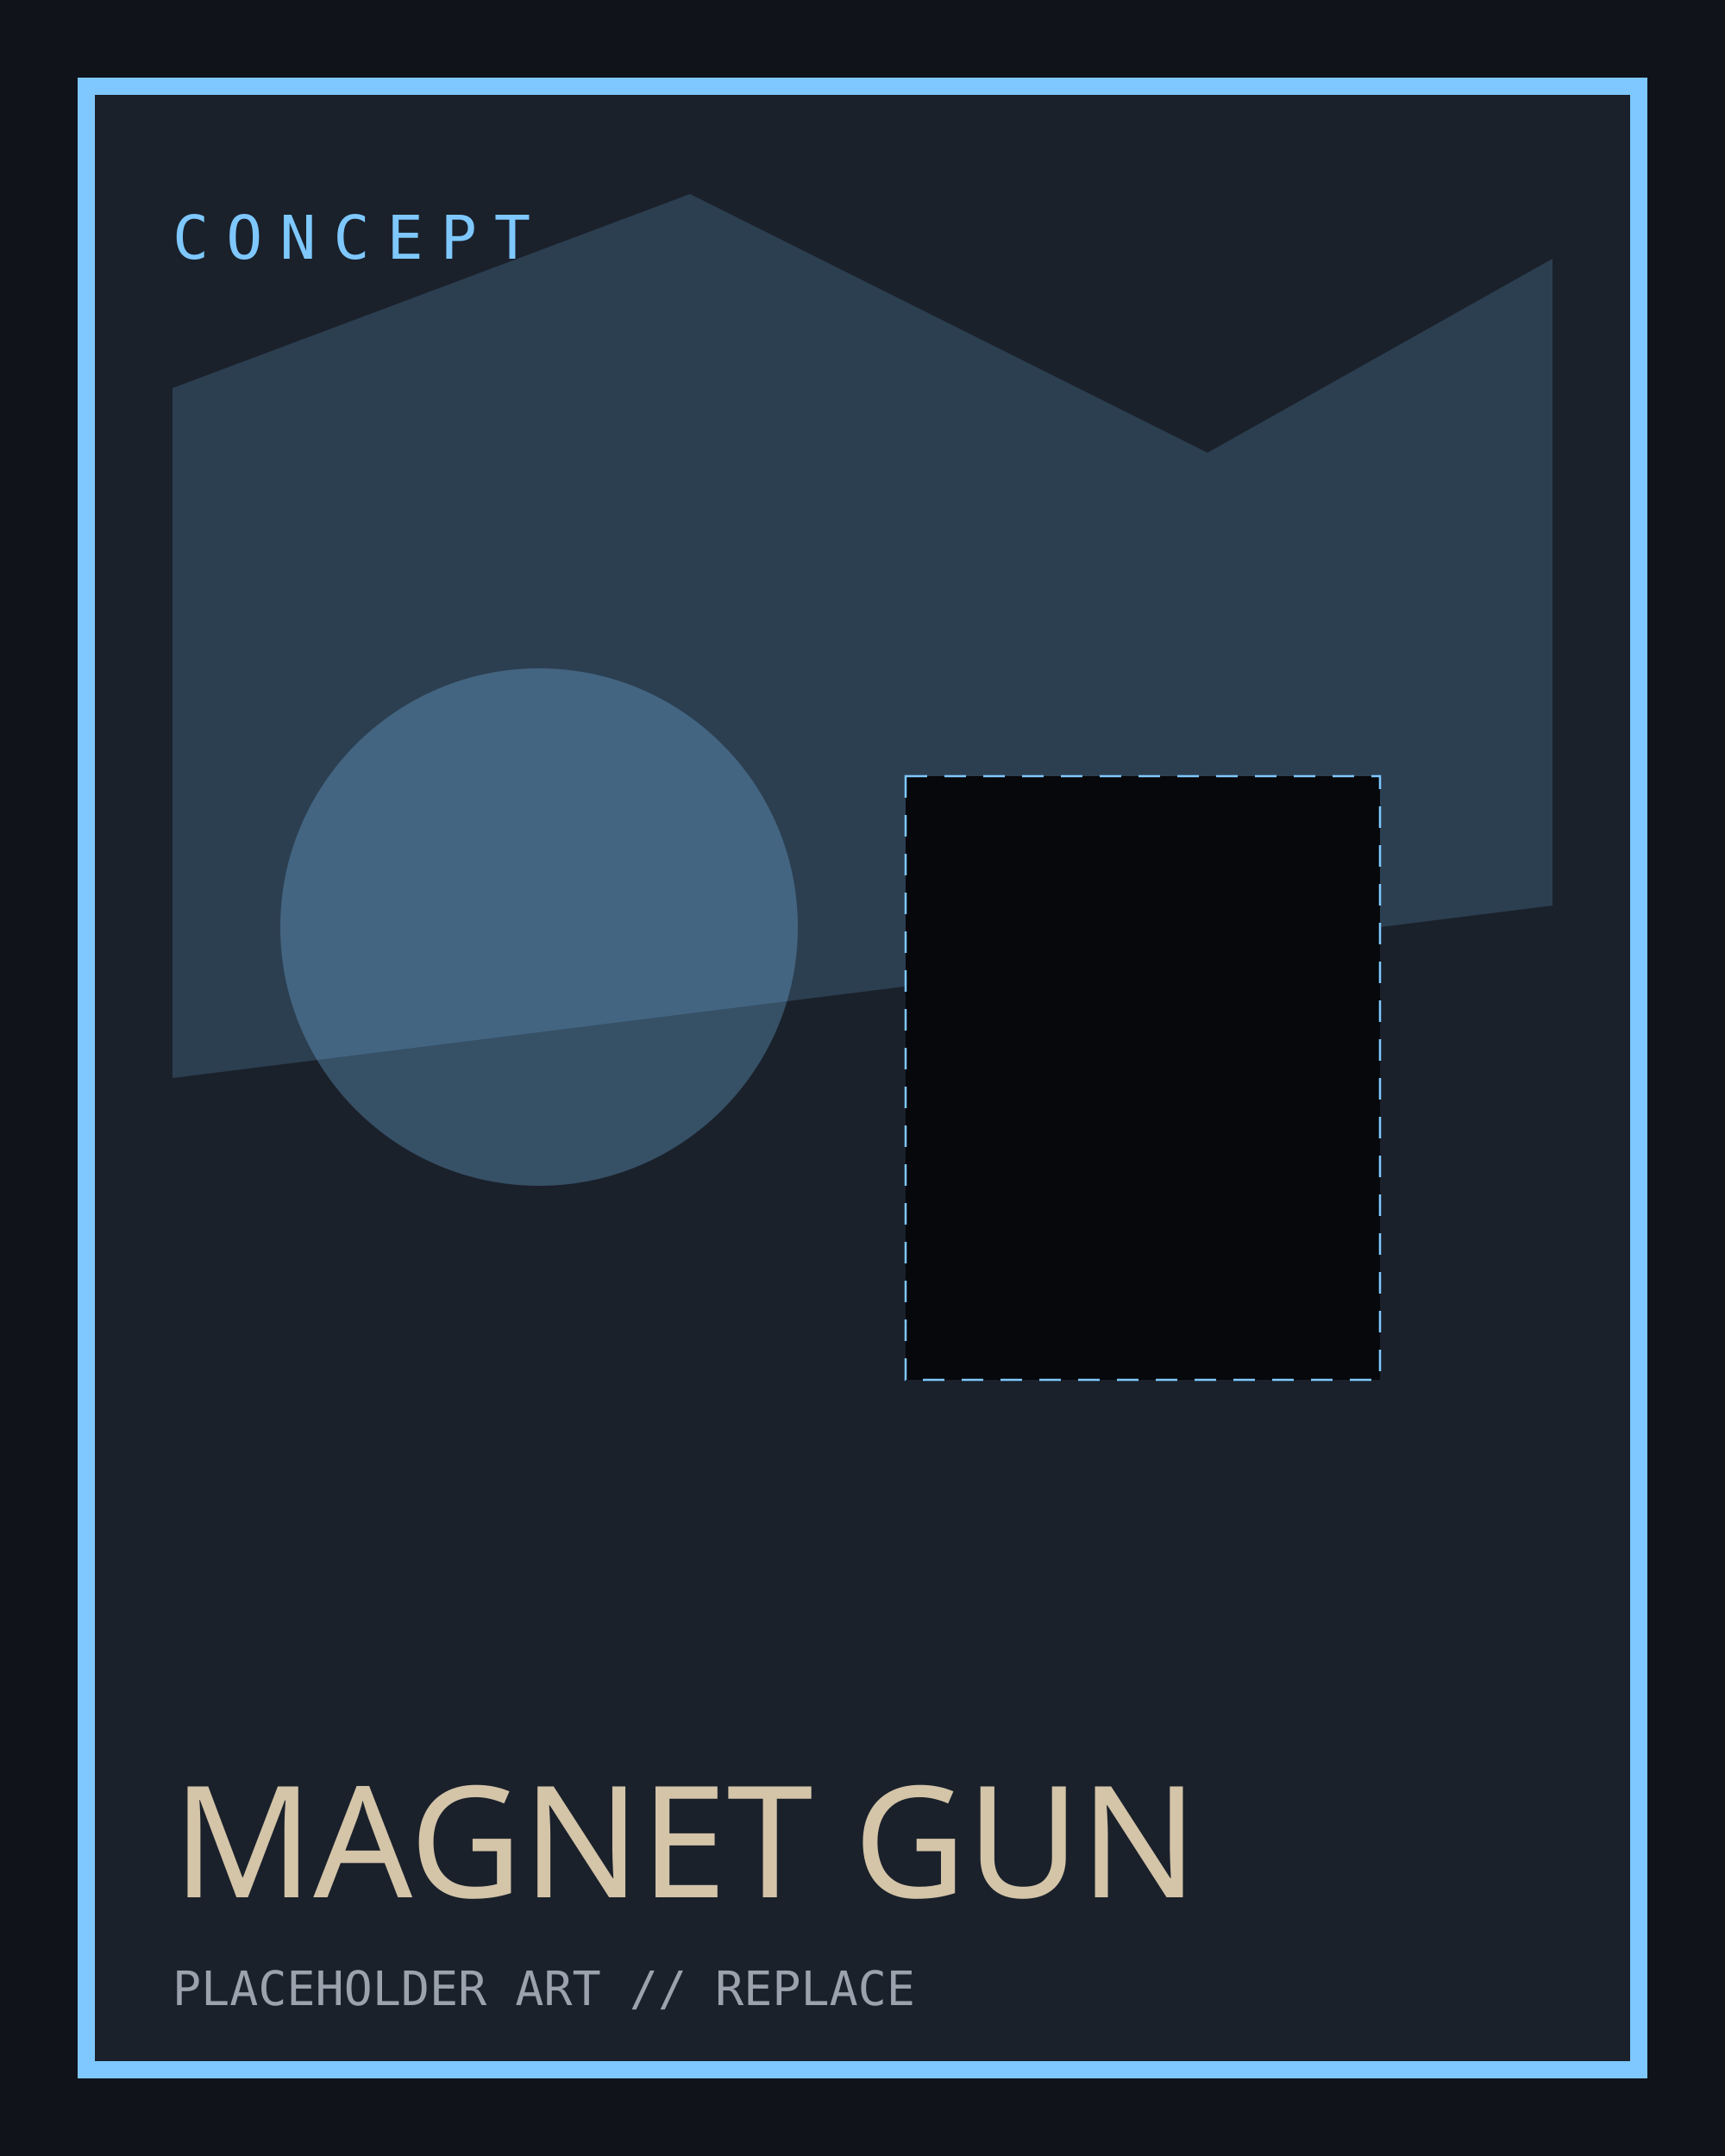
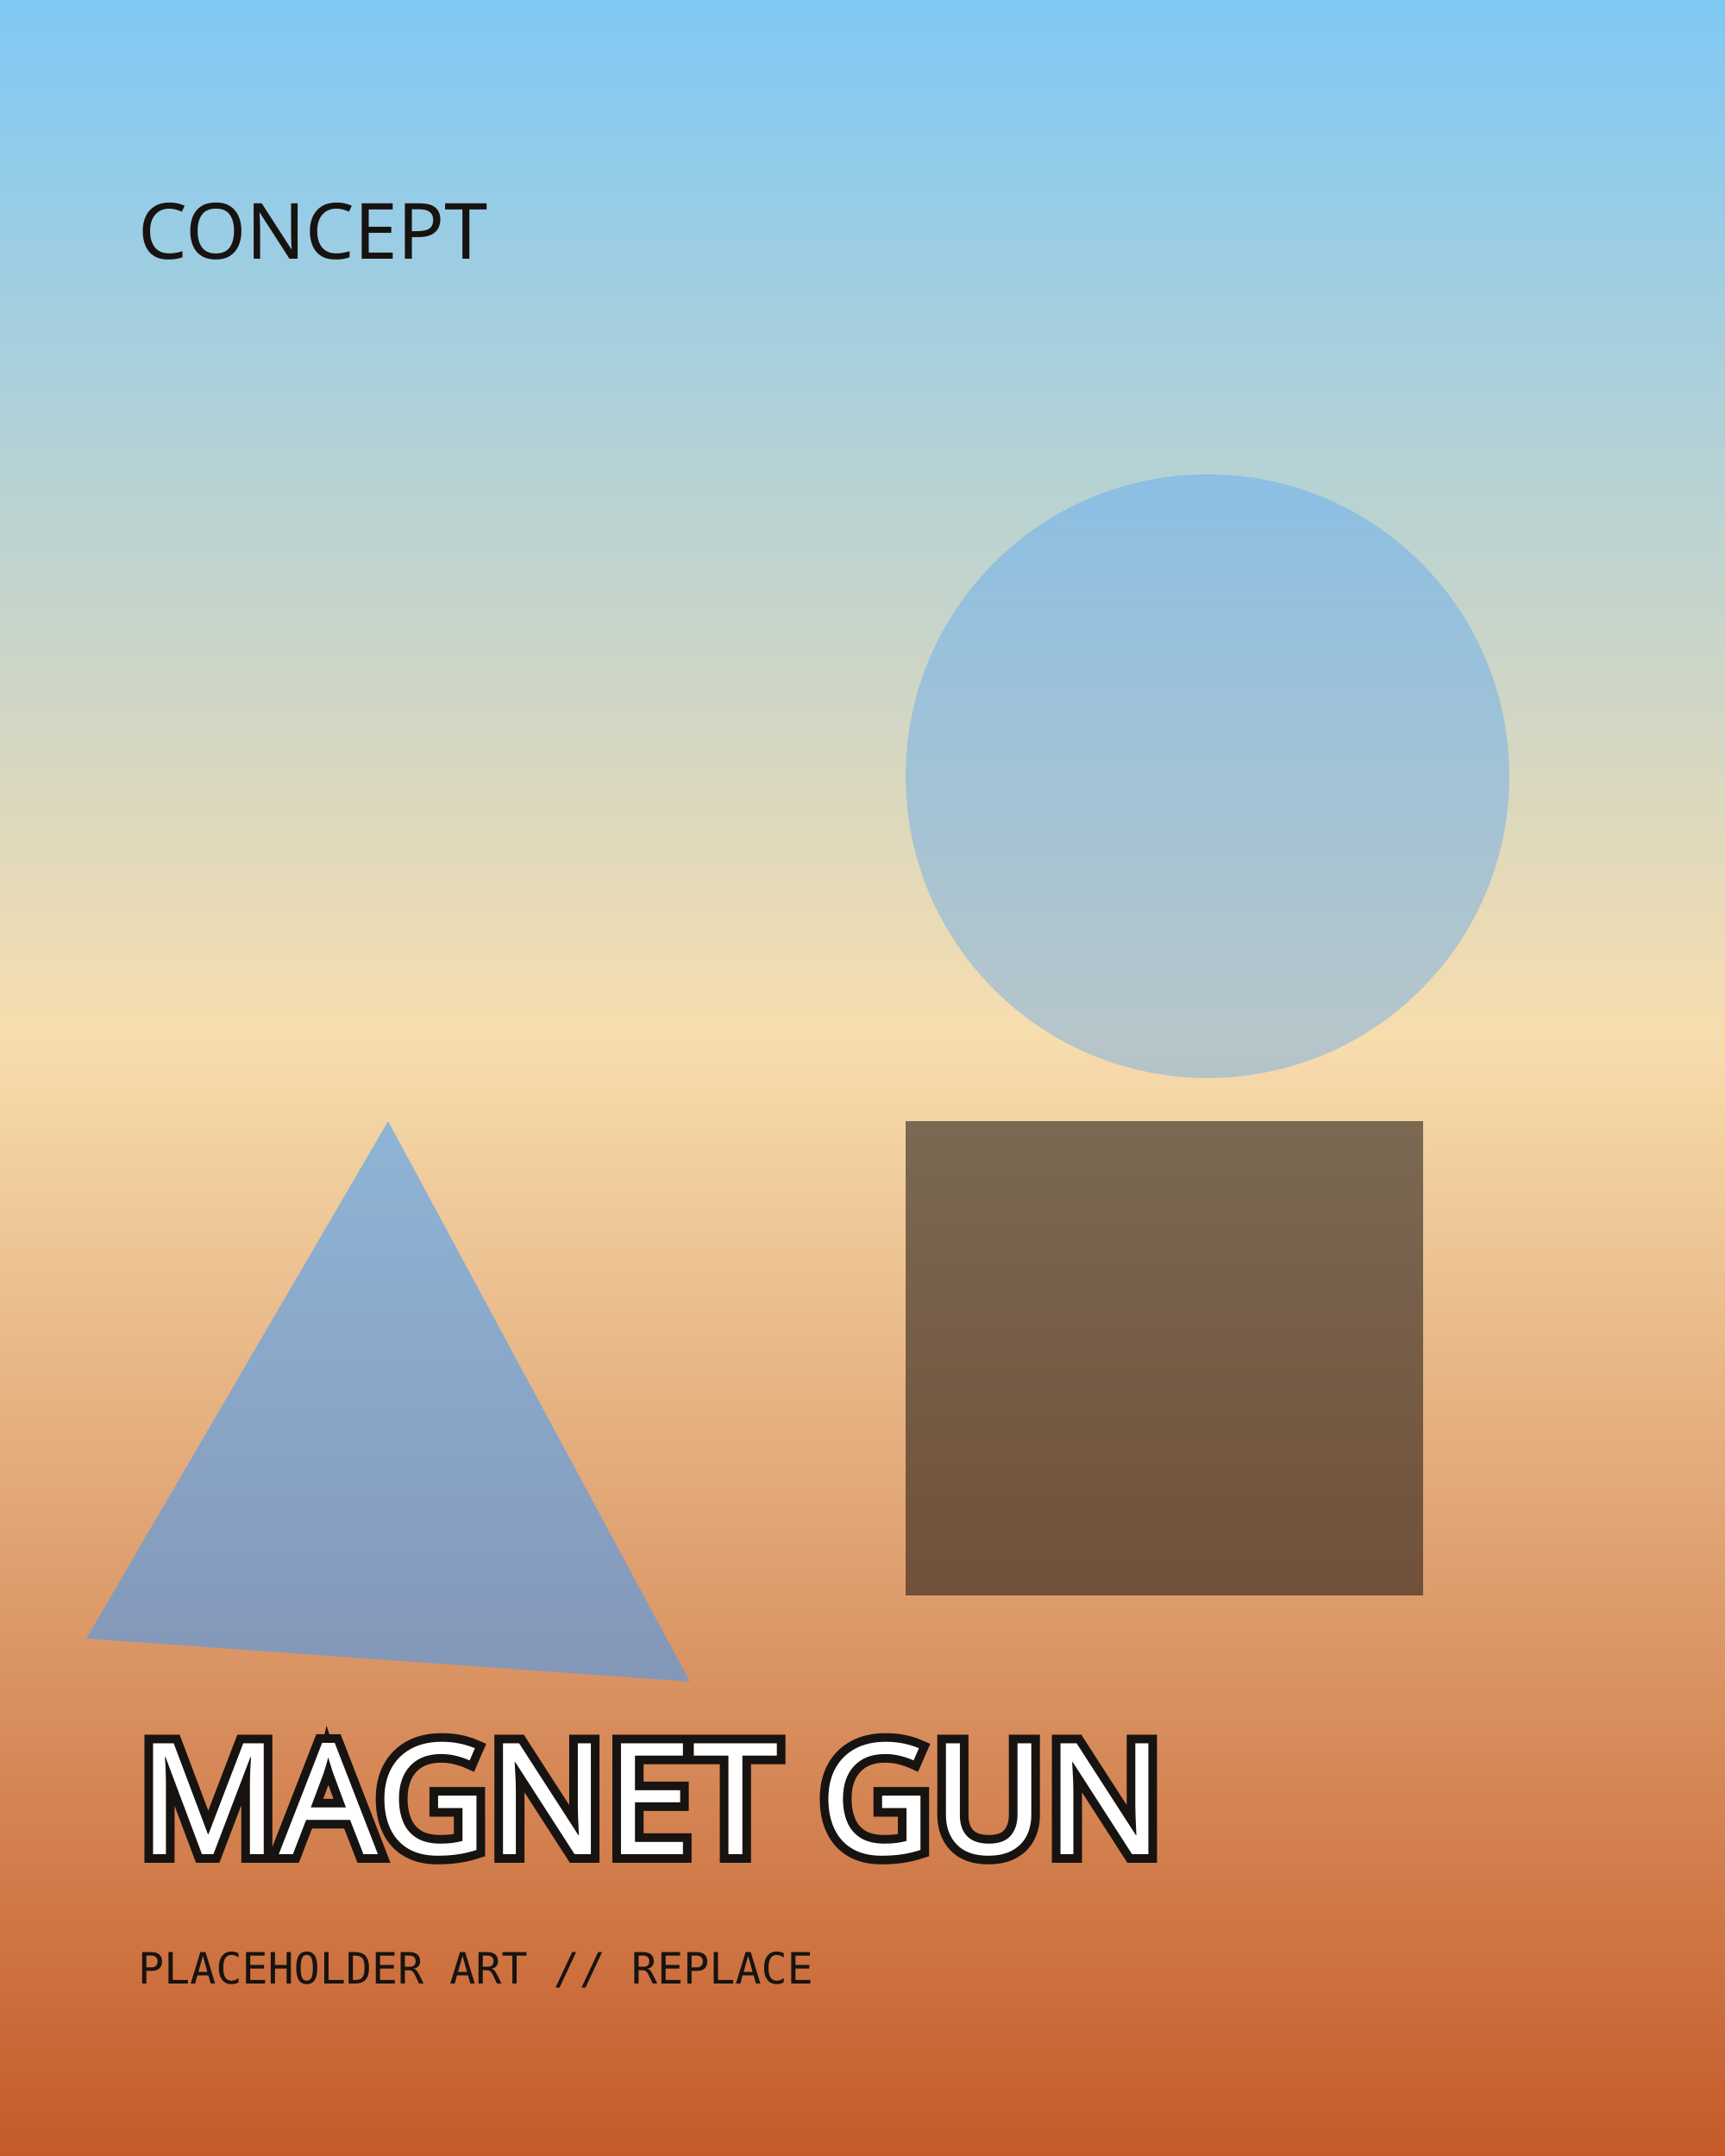
<svg xmlns="http://www.w3.org/2000/svg" viewBox="0 0 800 1000" role="img" aria-label="MAGNET GUN">
-   <rect width="800" height="1000" fill="#10131a" />
-   <rect x="40" y="40" width="720" height="920" fill="#1a212b" stroke="#7ec8ff" stroke-width="8" />
-   <polygon points="80,180 320,90 560,210 720,120 720,420 80,500" fill="#7ec8ff" opacity="0.18" />
-   <circle cx="250" cy="430" r="120" fill="#7ec8ff" opacity="0.28" />
-   <rect x="420" y="360" width="220" height="280" fill="#07080c" stroke="#7ec8ff" stroke-dasharray="10 8" />
-   <text x="80" y="120" fill="#7ec8ff" font-family="monospace" font-size="28" letter-spacing="8">CONCEPT</text>
-   <text x="80" y="880" fill="#d4c4a8" font-family="Impact, sans-serif" font-size="72">MAGNET GUN</text>
-   <text x="80" y="930" fill="#9aa3ad" font-family="monospace" font-size="22">PLACEHOLDER ART // REPLACE</text>
+   <defs>
+     <linearGradient id="sky-magnet-gun" x1="0" y1="0" x2="0" y2="1">
+       <stop offset="0%" stop-color="#7ec8f5" />
+       <stop offset="48%" stop-color="#f7ddae" />
+       <stop offset="100%" stop-color="#c45a28" />
+     </linearGradient>
+   </defs>
+   <rect width="800" height="1000" fill="url(#sky-magnet-gun)" />
+   <path d="M40 760 L180 520 L320 780 Z" fill="#3d9bff" opacity="0.55" />
+   <circle cx="560" cy="360" r="140" fill="#3d9bff" opacity="0.35" />
+   <rect x="420" y="520" width="240" height="220" fill="#171310" opacity="0.55" />
+   <text x="64" y="120" fill="#171310" font-family="Impact, sans-serif" font-size="36">CONCEPT</text>
+   <text x="64" y="860" fill="#fff" font-family="Impact, sans-serif" font-size="72" stroke="#171310" stroke-width="8" paint-order="stroke">MAGNET GUN</text>
+   <text x="64" y="920" fill="#171310" font-family="monospace" font-size="20">PLACEHOLDER ART // REPLACE</text>
</svg>
